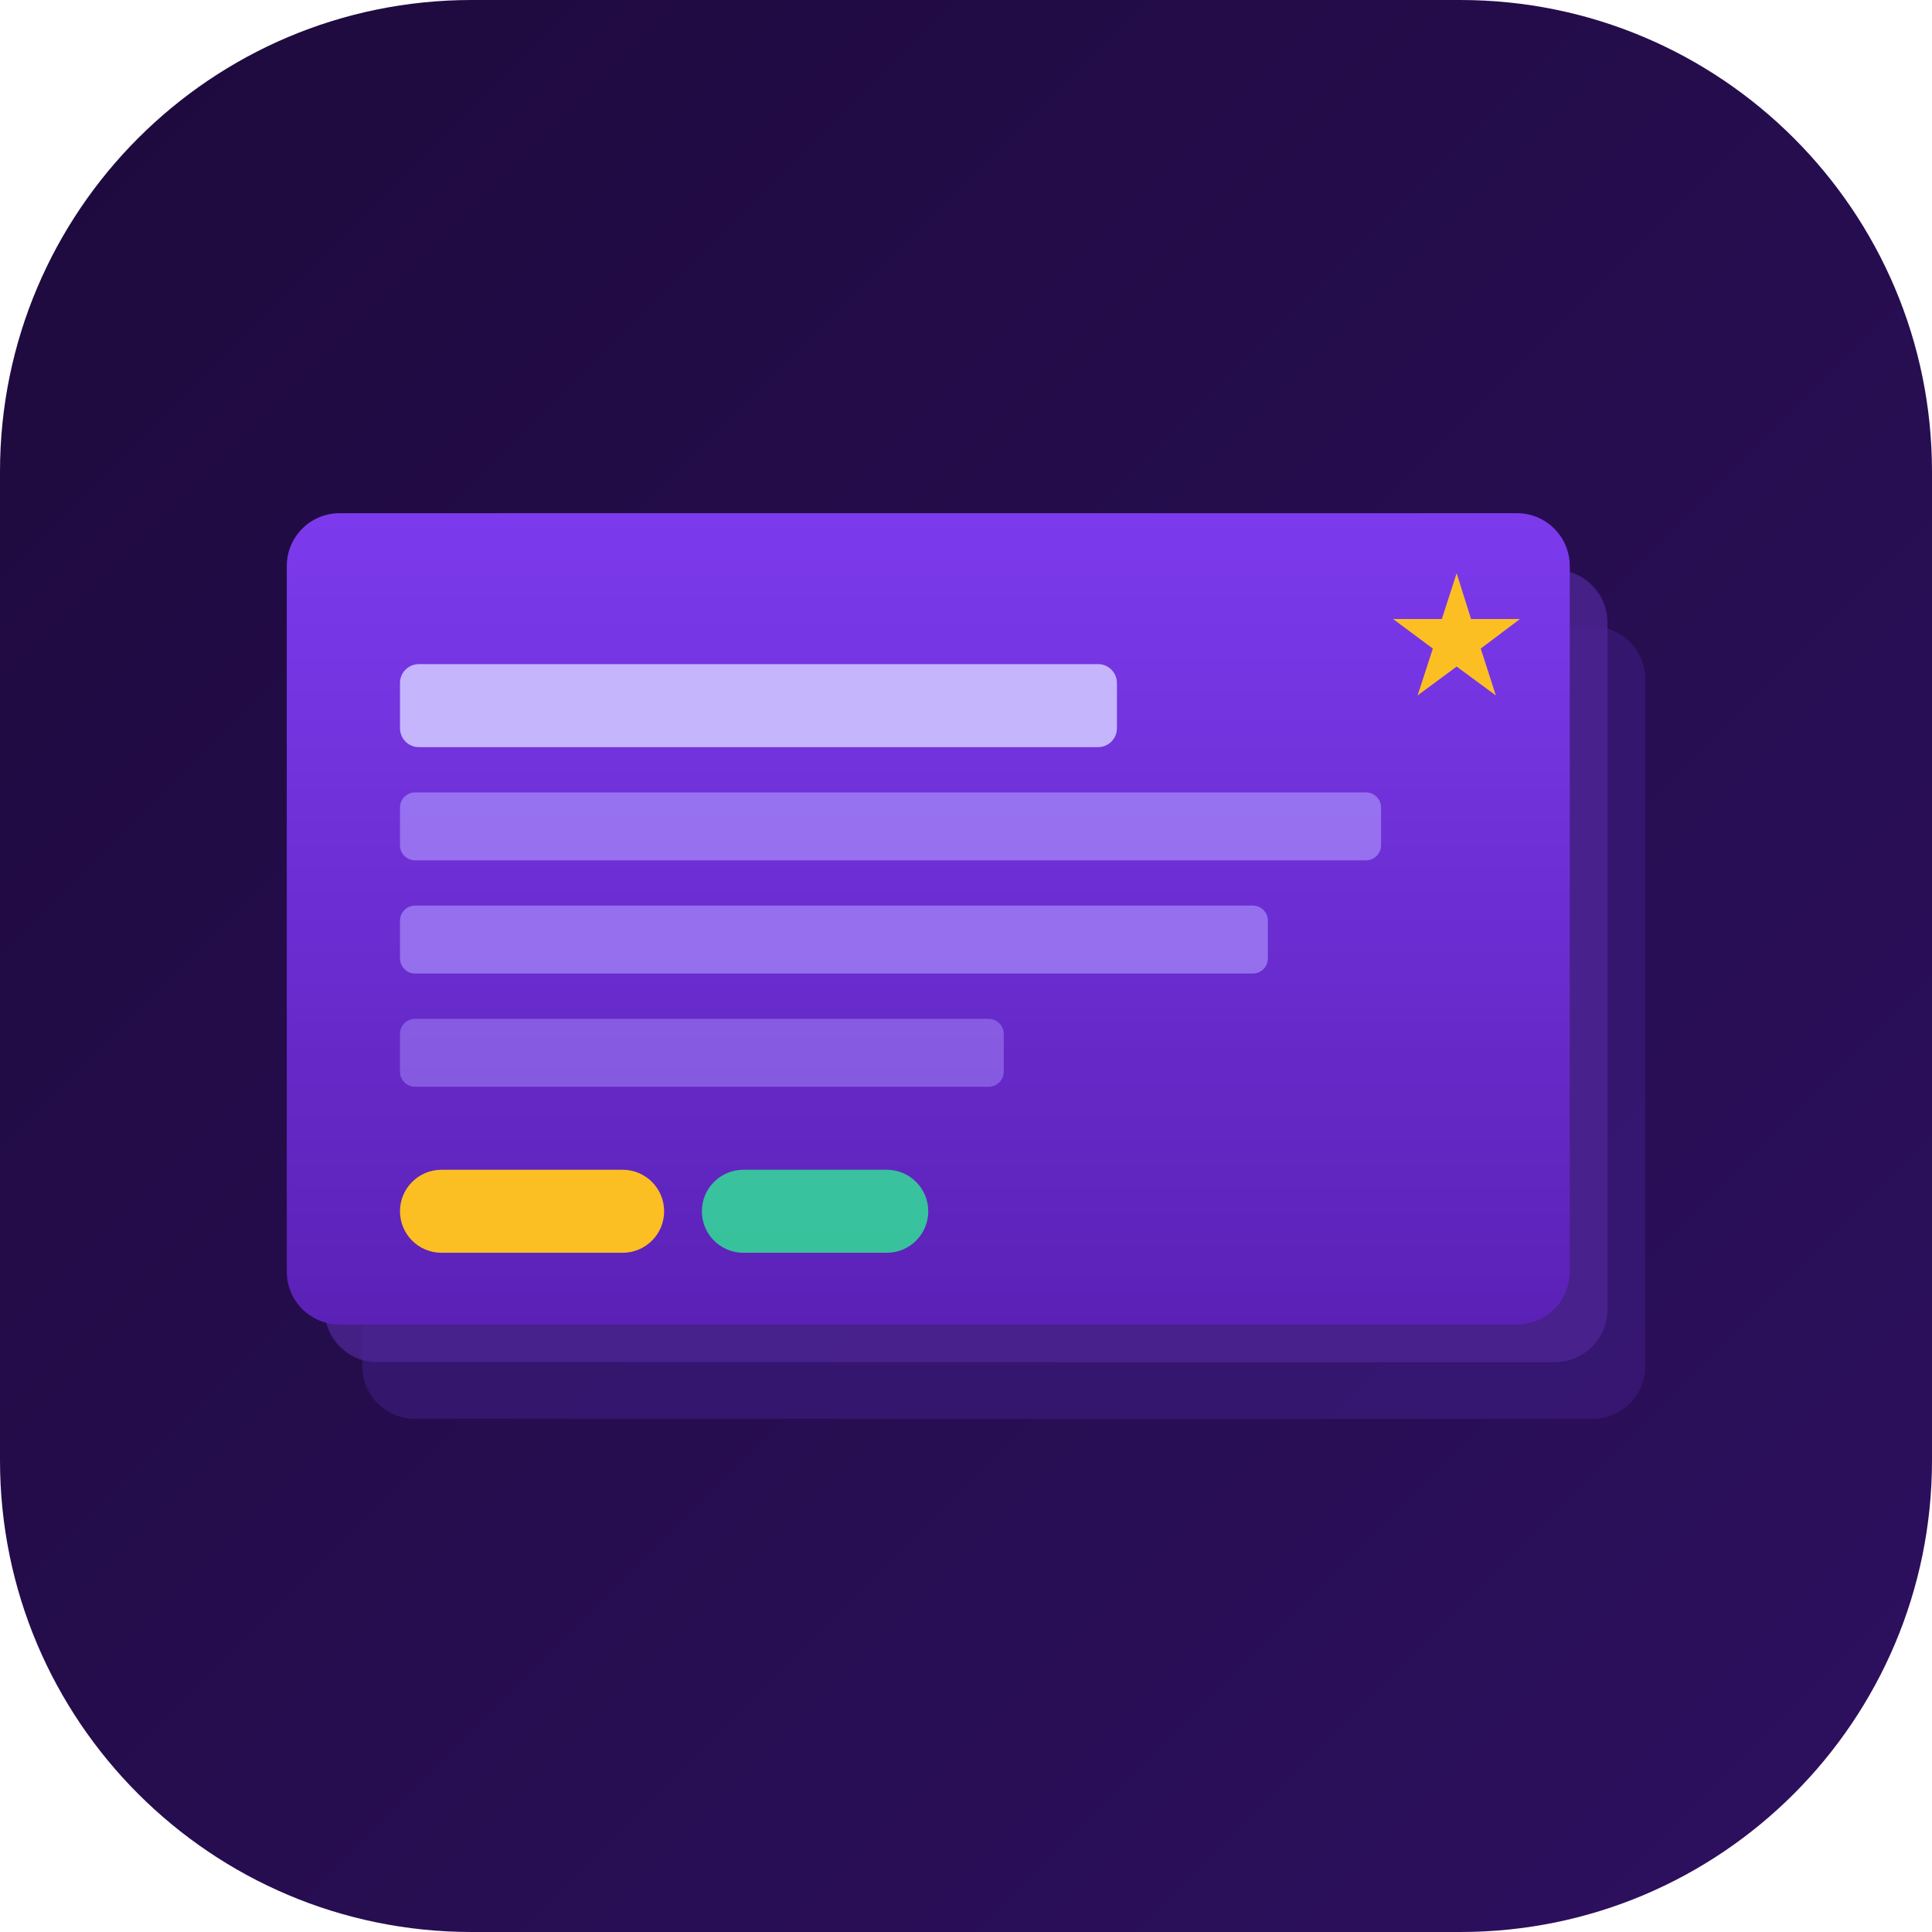
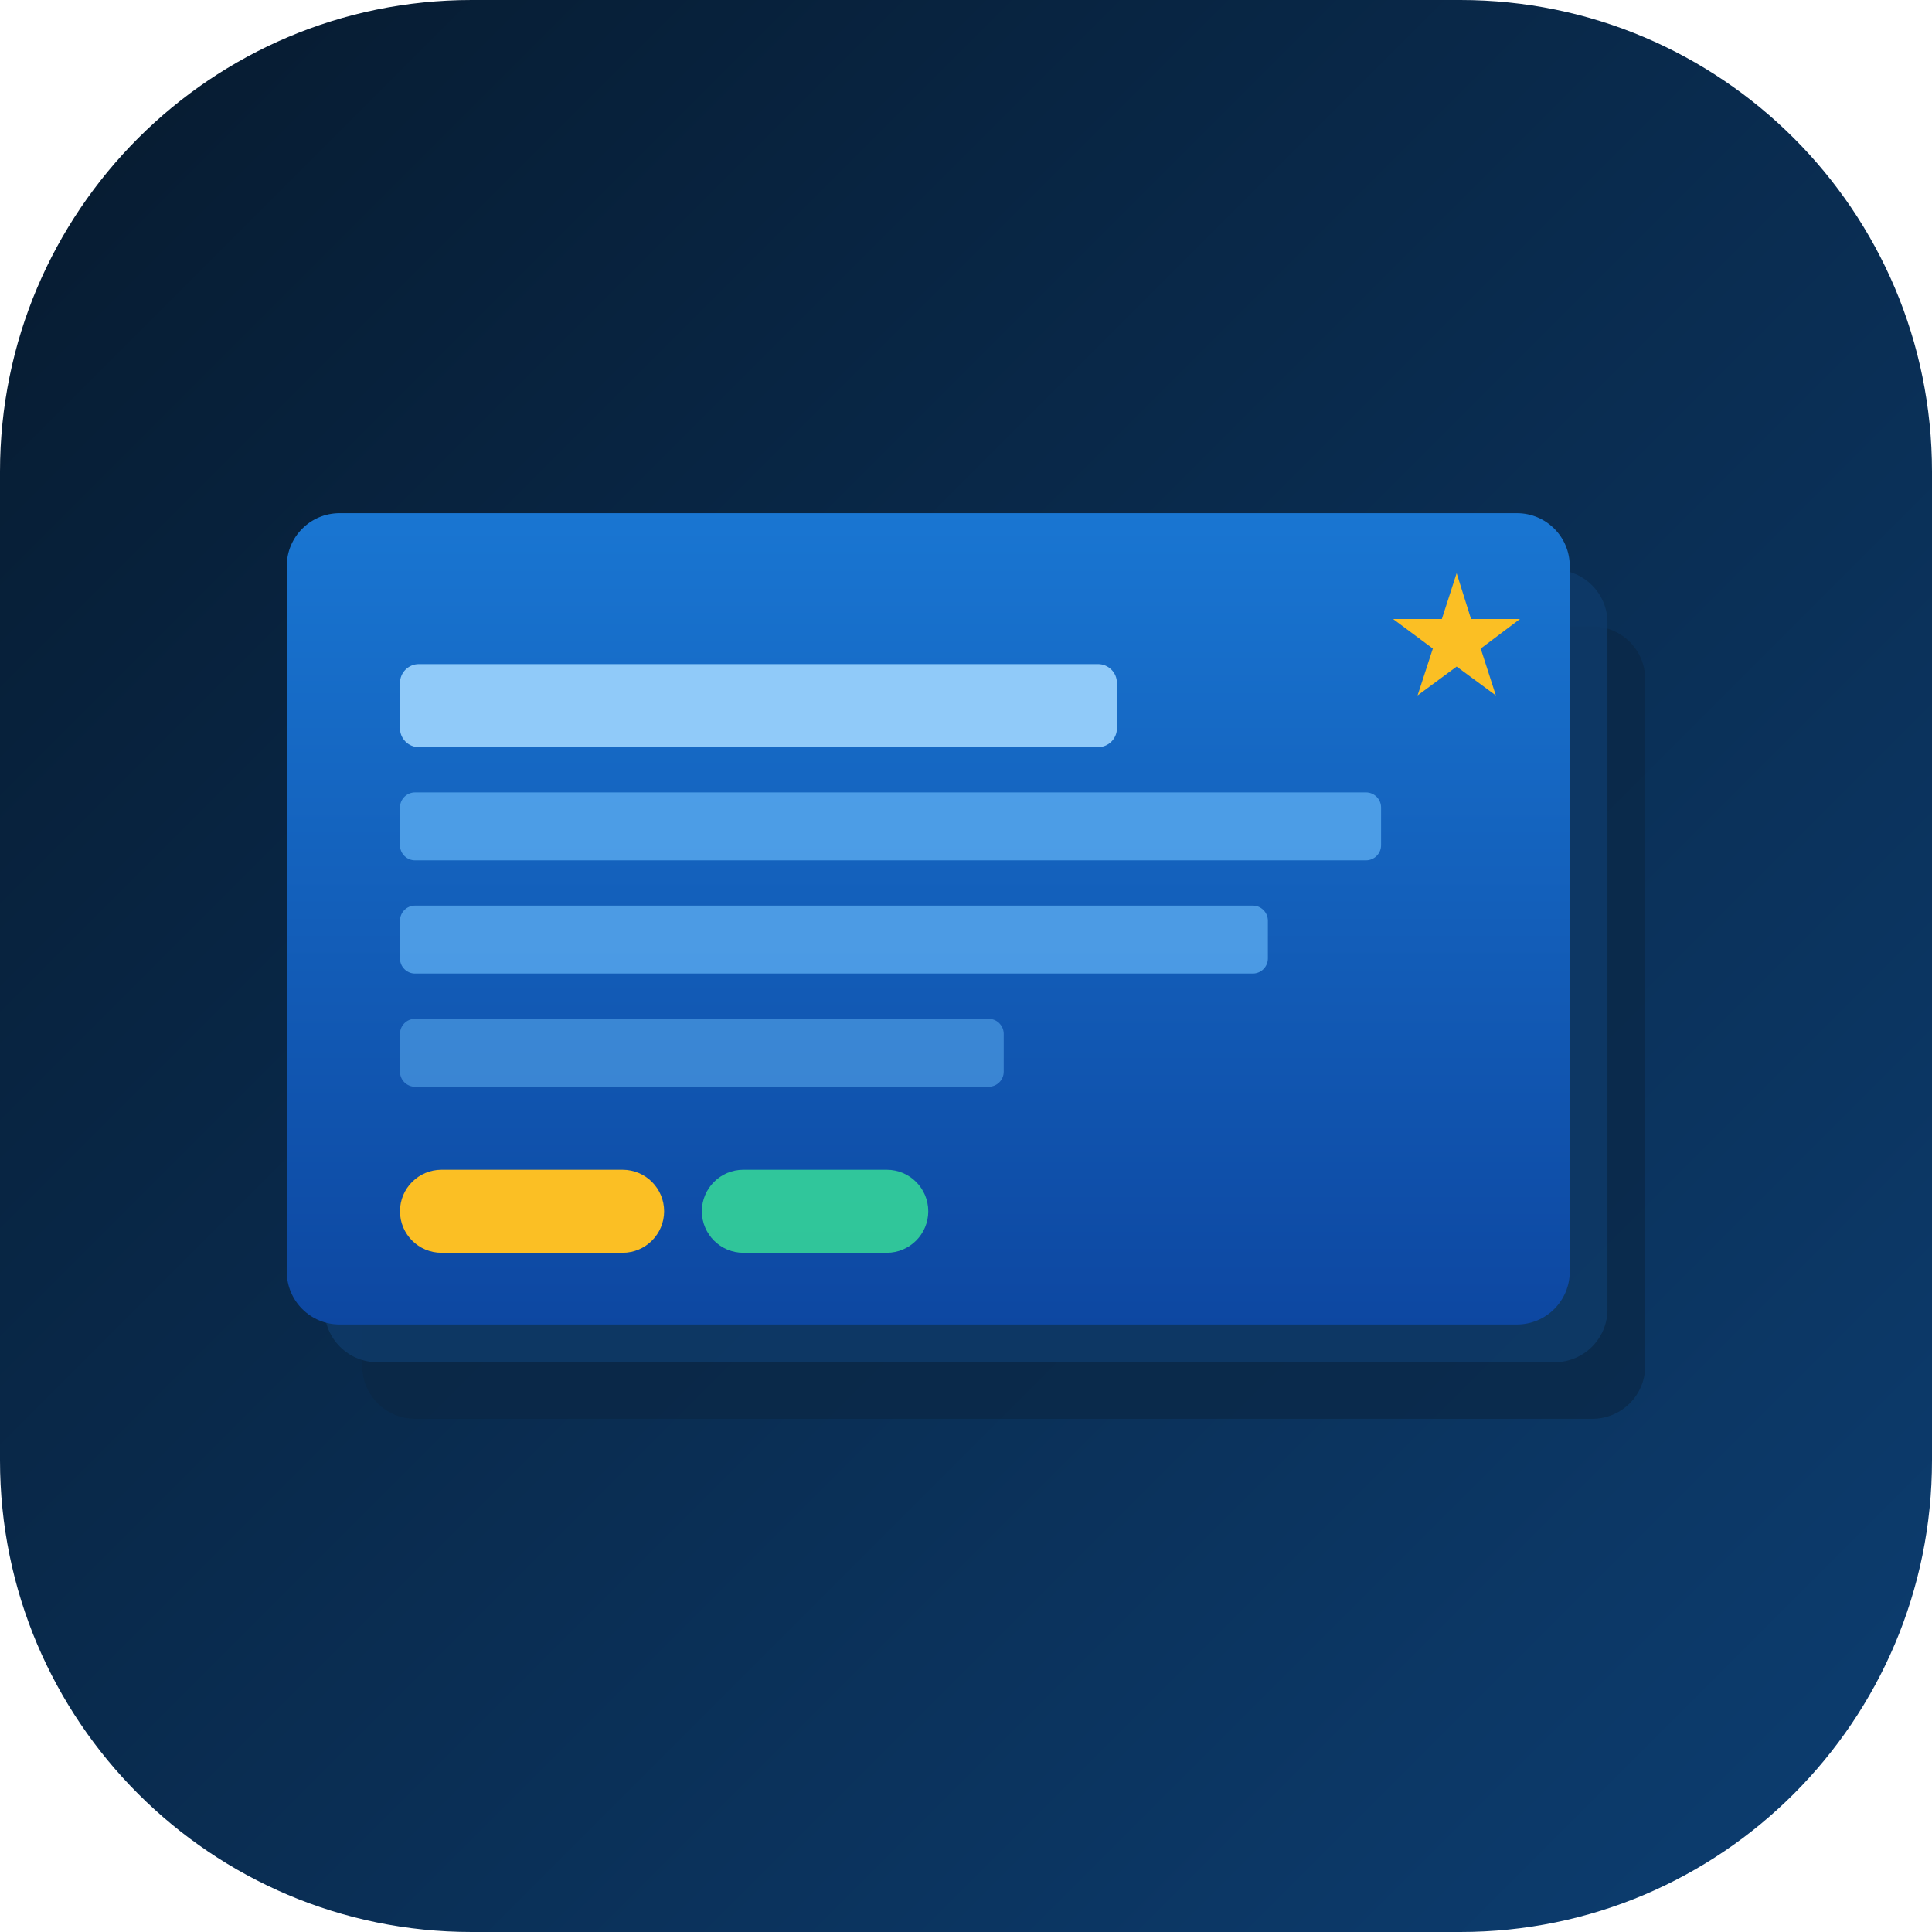
<svg xmlns="http://www.w3.org/2000/svg" viewBox="0 0 1024 1024">
  <defs>
    <linearGradient id="bg1" x1="0" y1="0" x2="1" y2="1">
-       <stop offset="0%" stop-color="#1E0A3C" />
-       <stop offset="100%" stop-color="#2D1060" />
+       <stop offset="0%" stop-color="#061A2E" />
+       <stop offset="100%" stop-color="#0D3E72" />
    </linearGradient>
    <linearGradient id="card" x1="0" y1="0" x2="0" y2="1">
-       <stop offset="0%" stop-color="#7C3AED" />
-       <stop offset="100%" stop-color="#5B21B6" />
+       <stop offset="0%" stop-color="#1976D2" />
+       <stop offset="100%" stop-color="#0D47A1" />
    </linearGradient>
  </defs>
  <rect width="1024" height="1024" rx="250" fill="url(#bg1)" />
-   <rect x="192" y="332" width="680" height="420" rx="28" fill="#3B1A7A" opacity="0.7" />
-   <rect x="172" y="302" width="680" height="420" rx="28" fill="#4C2494" opacity="0.8" />
+   <rect x="192" y="332" width="680" height="420" rx="28" fill="#0A2744" opacity="0.7" />
+   <rect x="172" y="302" width="680" height="420" rx="28" fill="#0E3B6A" opacity="0.8" />
  <rect x="152" y="272" width="680" height="430" rx="28" fill="url(#card)" />
-   <rect x="212" y="352" width="380" height="44" rx="10" fill="#C4B5FD" />
-   <rect x="212" y="420" width="520" height="36" rx="8" fill="#A78BFA" opacity="0.7" />
-   <rect x="212" y="480" width="460" height="36" rx="8" fill="#A78BFA" opacity="0.7" />
-   <rect x="212" y="540" width="320" height="36" rx="8" fill="#A78BFA" opacity="0.5" />
+   <rect x="212" y="352" width="380" height="44" rx="10" fill="#90CAF9" />
+   <rect x="212" y="420" width="520" height="36" rx="8" fill="#64B5F6" opacity="0.7" />
+   <rect x="212" y="480" width="460" height="36" rx="8" fill="#64B5F6" opacity="0.7" />
+   <rect x="212" y="540" width="320" height="36" rx="8" fill="#64B5F6" opacity="0.5" />
  <rect x="212" y="620" width="140" height="44" rx="22" fill="#FBBF24" />
  <rect x="372" y="620" width="120" height="44" rx="22" fill="#34D399" opacity="0.9" />
  <text x="772" y="342" font-size="90" fill="#FBBF24" text-anchor="middle" dominant-baseline="middle">★</text>
</svg>
